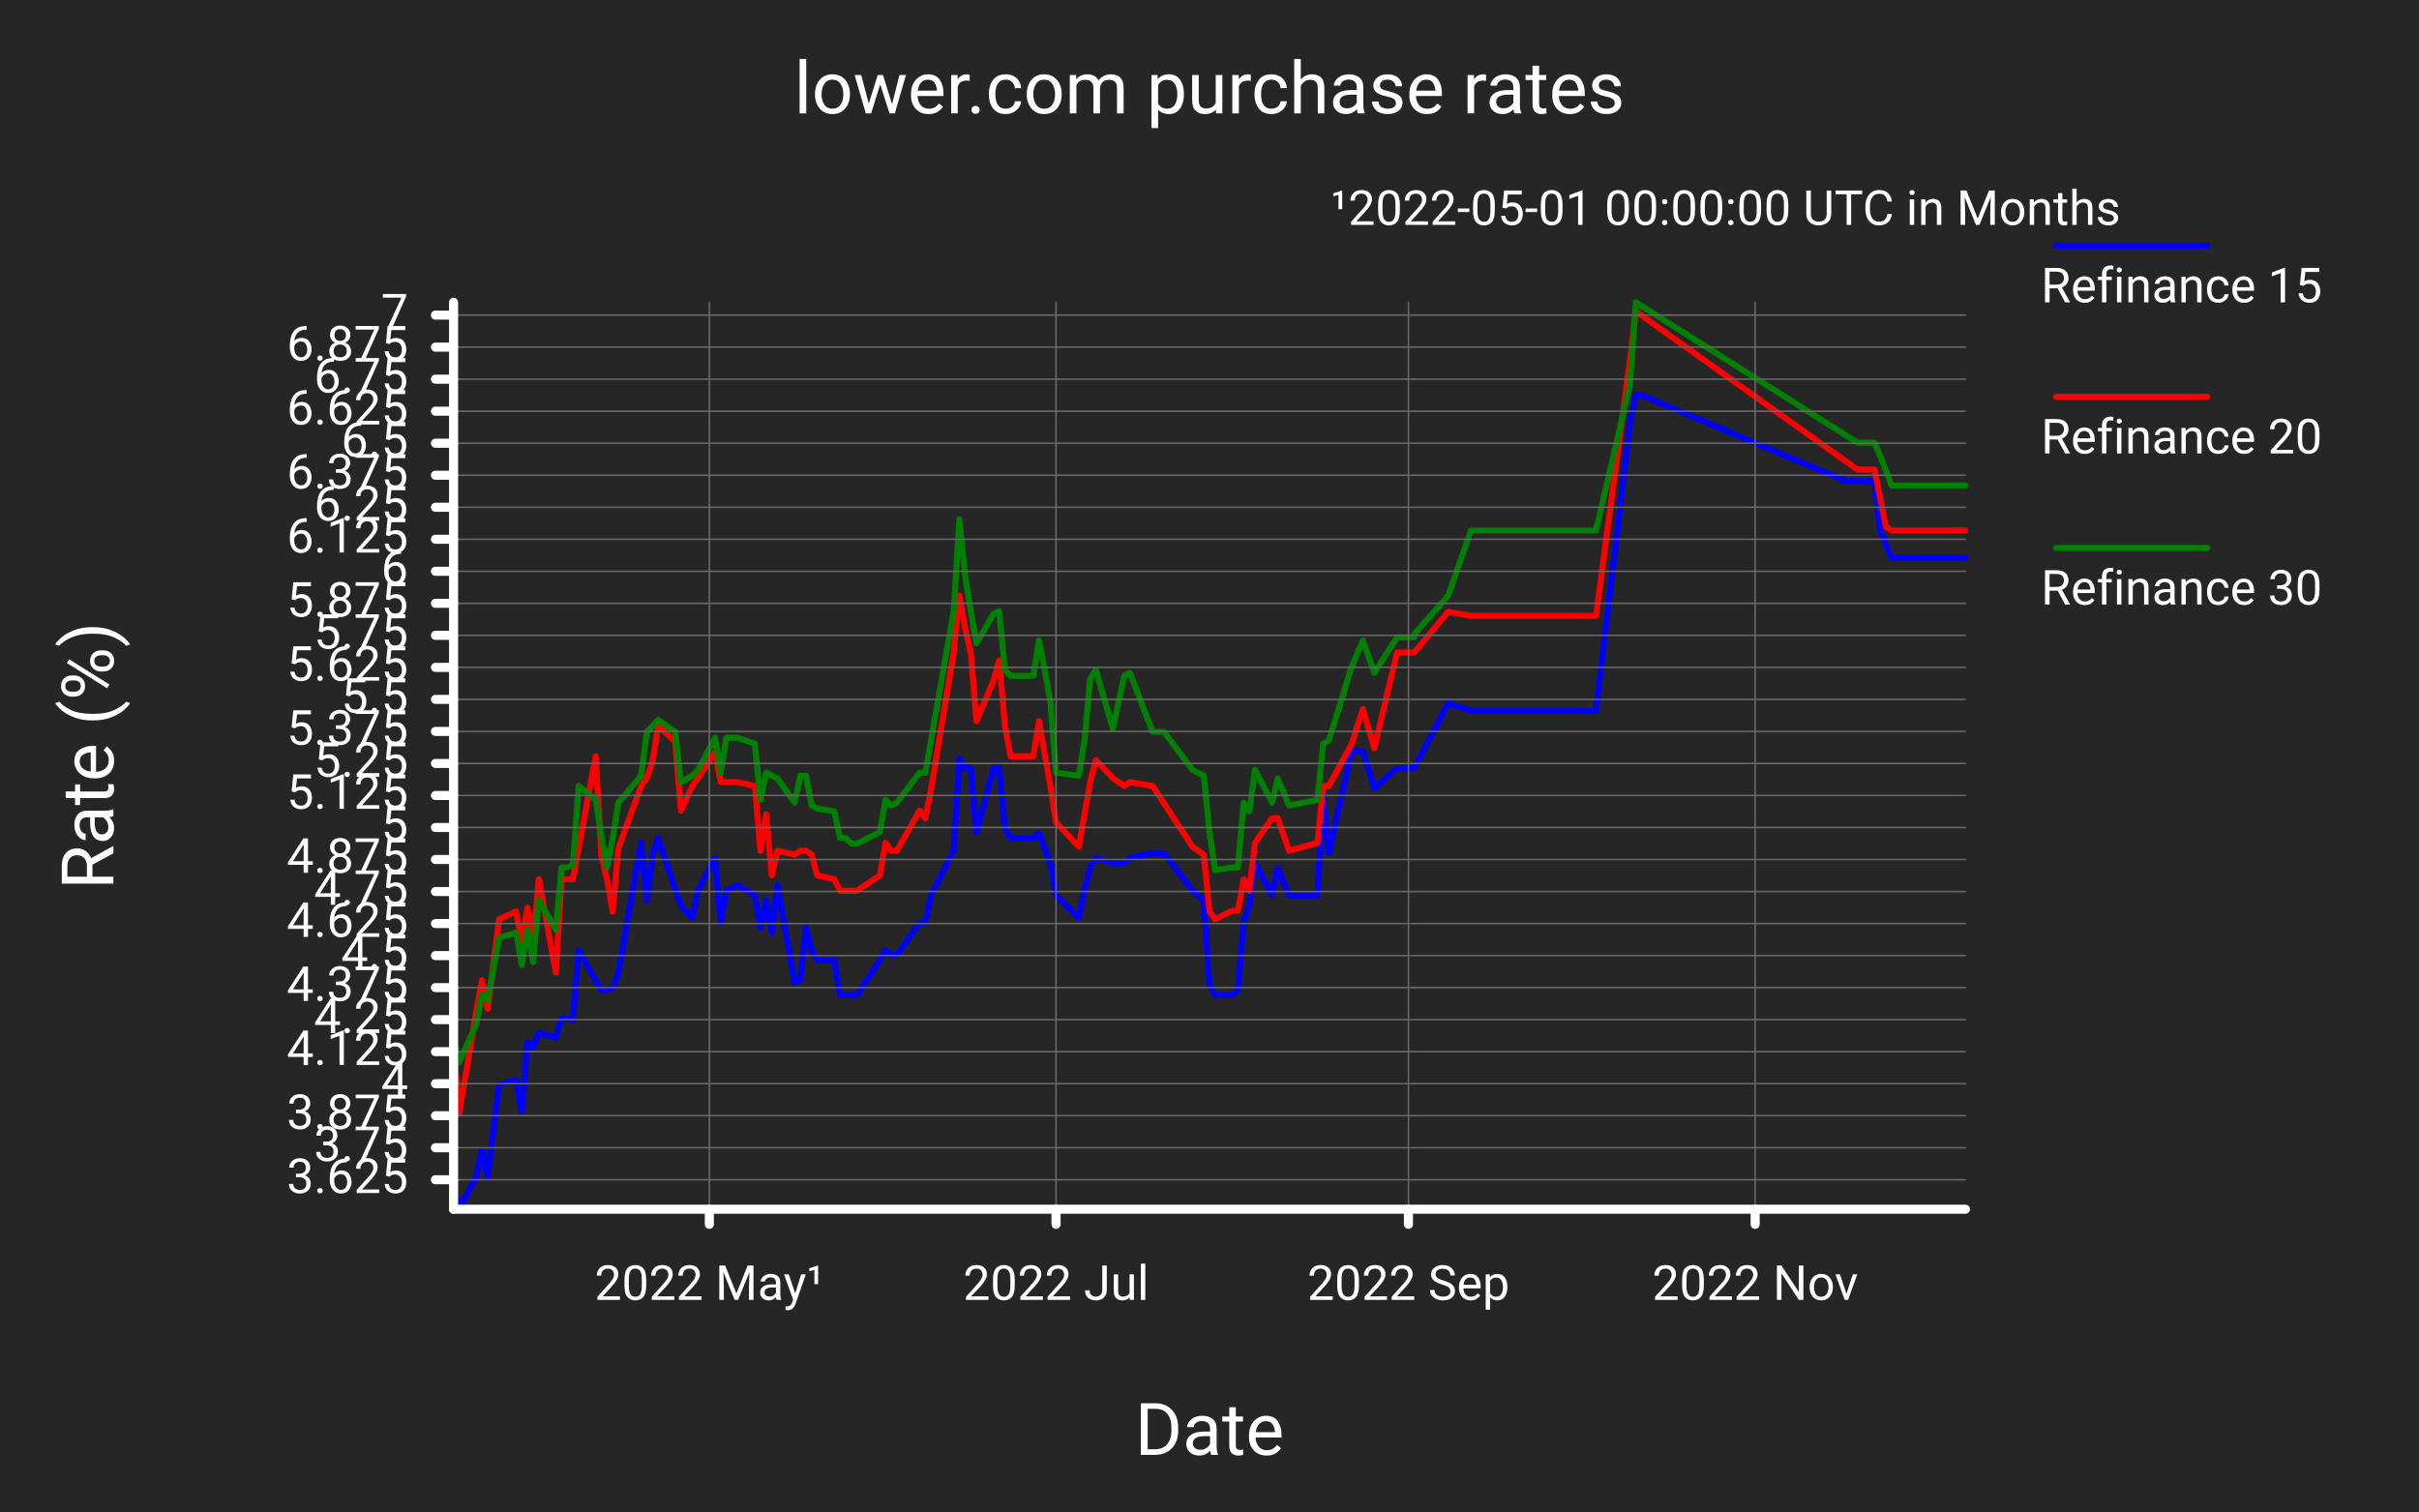
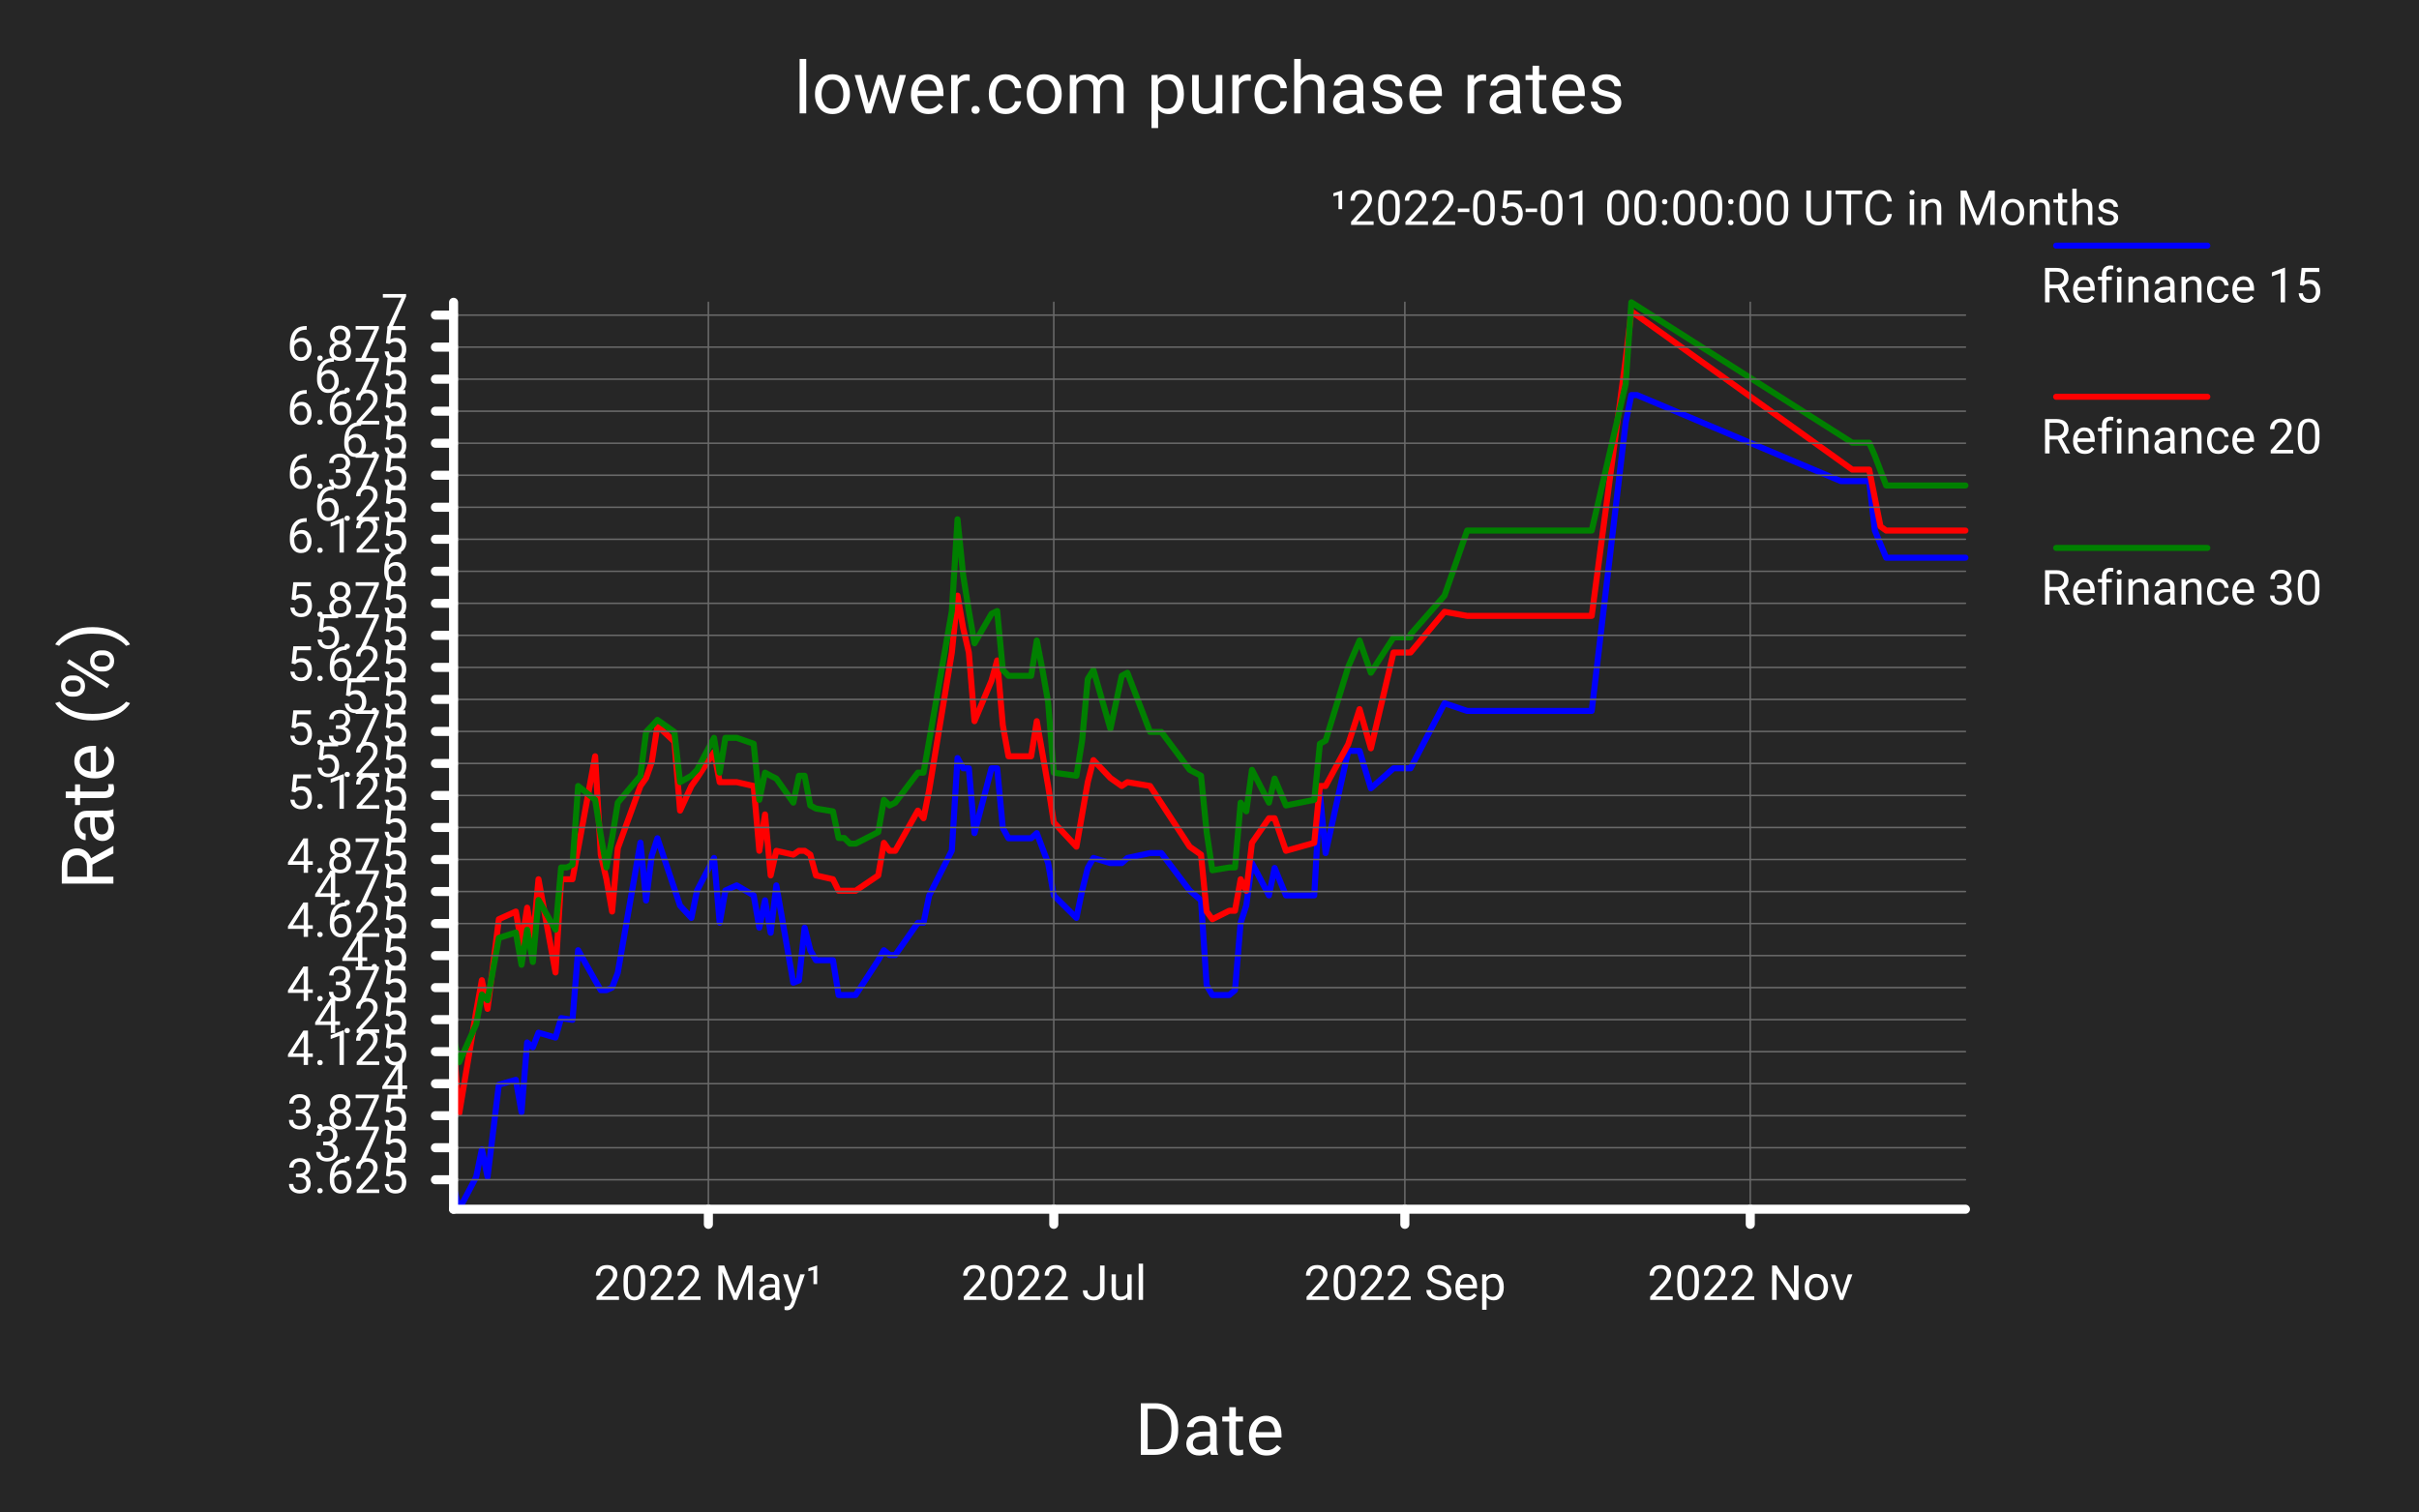
<svg xmlns="http://www.w3.org/2000/svg" class="poloto" width="800" height="500" viewBox="0 0 800 500">
  <style>.poloto{stroke-linecap:round;stroke-linejoin:round;font-family:Roboto,sans-serif;font-size:16px;}.poloto_background{fill:#262626;}.poloto_scatter{stroke-width:7}.poloto_tick_line{stroke:dimgray;stroke-width:0.5}.poloto_line{stroke-width:2}.poloto_text{fill: white;}.poloto_axis_lines{stroke: white;stroke-width:3;fill:none;stroke-dasharray:none}.poloto_title{font-size:24px;dominant-baseline:start;text-anchor:middle;}.poloto_xname{font-size:24px;dominant-baseline:start;text-anchor:middle;}.poloto_yname{font-size:24px;dominant-baseline:start;text-anchor:middle;}.poloto0stroke{stroke:blue;}.poloto1stroke{stroke:red;}.poloto2stroke{stroke:green;}.poloto3stroke{stroke:gold;}.poloto4stroke{stroke:aqua;}.poloto5stroke{stroke:lime;}.poloto6stroke{stroke:orange;}.poloto7stroke{stroke:chocolate;}.poloto0fill{fill:blue;}.poloto1fill{fill:red;}.poloto2fill{fill:green;}.poloto3fill{fill:gold;}.poloto4fill{fill:aqua;}.poloto5fill{fill:lime;}.poloto6fill{fill:orange;}.poloto7fill{fill:chocolate;}</style>
  <circle r="1e5" class="poloto_background" />
  <text class="poloto_text poloto_legend_text" x="675" y="100">Refinance 15</text>
  <line class="poloto_line poloto_legend_icon poloto0stroke poloto0legend" stroke="black" x1="680" x2="730" y1="81.25" y2="81.25" />
-   <path class="poloto_line poloto0stroke" fill="none" stroke="black" d=" M 150.00 392.46 L 151.88 400.00 L 157.52 389.32 L 159.40 380.17 L 161.28 389.32 L 161.28 389.32 L 165.04 358.81 L 170.68 357.20 L 172.56 367.88 L 174.44 344.83 L 176.32 346.44 L 178.20 341.61 L 183.83 343.22 L 185.71 336.78 L 185.71 336.78 L 189.47 337.37 L 191.35 314.32 L 196.99 324.32 L 198.87 327.54 L 200.75 327.54 L 202.63 326.69 L 204.51 321.78 L 212.03 278.73 L 213.91 297.88 L 215.79 283.05 L 217.67 277.29 L 217.67 277.29 L 225.19 299.58 L 228.95 303.64 L 230.83 294.58 L 236.47 283.81 L 238.35 305.25 L 240.23 294.58 L 240.23 294.58 L 243.98 292.88 L 249.62 296.19 L 251.50 306.86 L 251.50 306.86 L 253.38 297.80 L 255.26 308.56 L 257.14 292.88 L 262.78 325.08 L 264.66 324.32 L 266.54 306.86 L 266.54 306.86 L 268.42 314.32 L 270.30 317.63 L 275.94 317.63 L 277.82 329.15 L 279.70 329.15 L 281.58 329.15 L 283.46 329.15 L 290.98 317.63 L 292.86 314.32 L 294.74 315.93 L 296.62 315.93 L 296.62 315.93 L 304.14 305.25 L 306.02 305.25 L 307.89 296.19 L 315.41 281.36 L 317.29 250.76 L 319.17 254.15 L 321.05 254.15 L 322.93 275.59 L 328.57 254.15 L 330.45 254.15 L 332.33 273.90 L 334.21 277.29 L 341.73 277.29 L 343.61 275.59 L 345.49 280.59 L 347.37 285.51 L 349.25 296.19 L 356.77 303.64 L 358.65 294.58 L 360.53 287.12 L 362.41 283.81 L 368.05 285.51 L 371.80 285.51 L 373.68 283.81 L 381.20 282.20 L 381.20 282.20 L 381.20 282.20 L 381.20 282.20 L 381.20 282.20 L 381.20 282.20 L 384.96 282.20 L 384.96 282.20 L 384.96 282.20 L 384.96 282.20 L 384.96 282.20 L 384.96 282.20 L 394.36 294.58 L 398.12 297.80 L 400.00 325.93 L 401.88 329.15 L 407.52 329.15 L 409.40 327.54 L 411.28 305.25 L 413.16 299.49 L 415.04 285.51 L 420.68 296.19 L 420.68 296.19 L 422.56 287.12 L 426.32 296.19 L 426.32 296.19 L 435.71 296.19 L 437.59 262.46 L 439.47 282.20 L 446.99 248.39 L 450.75 248.39 L 450.75 248.39 L 454.51 260.76 L 462.03 254.15 L 462.03 254.15 L 462.03 254.15 L 462.03 254.15 L 462.03 254.15 L 462.03 254.15 L 462.03 254.15 L 462.03 254.15 L 462.03 254.15 L 467.67 254.15 L 478.95 232.63 L 486.47 235.17 L 486.47 235.17 L 492.11 235.17 L 499.62 235.17 L 501.50 235.17 L 501.50 235.17 L 501.50 235.17 L 501.50 235.17 L 501.50 235.17 L 525.94 235.17 L 527.82 235.17 L 539.10 139.75 L 540.98 130.68 L 542.86 130.68 L 610.53 159.15 L 618.05 159.15 L 619.92 159.15 L 621.80 175.51 L 625.56 184.49 L 625.56 184.49 L 633.08 184.49 L 634.96 184.49 L 636.84 184.49 L 638.72 184.49 L 644.36 184.49 L 646.24 184.49 L 650.00 184.49" />
+   <path class="poloto_line poloto0stroke" fill="none" stroke="black" d=" M 150.00 392.46 L 151.87 400.00 L 157.49 389.32 L 159.36 380.17 L 161.24 389.32 L 161.24 389.32 L 164.98 358.81 L 170.60 357.20 L 172.47 367.88 L 174.34 344.83 L 176.22 346.44 L 178.09 341.61 L 183.71 343.22 L 185.58 336.78 L 185.58 336.78 L 189.33 337.37 L 191.20 314.32 L 196.82 324.32 L 198.69 327.54 L 200.56 327.54 L 202.43 326.69 L 204.31 321.78 L 211.80 278.73 L 213.67 297.88 L 215.54 283.05 L 217.42 277.29 L 217.42 277.29 L 224.91 299.58 L 228.65 303.64 L 230.52 294.58 L 236.14 283.81 L 238.01 305.25 L 239.89 294.58 L 239.89 294.58 L 243.63 292.88 L 249.25 296.19 L 251.12 306.86 L 251.12 306.86 L 253.00 297.80 L 254.87 308.56 L 256.74 292.88 L 262.36 325.08 L 264.23 324.32 L 266.10 306.86 L 266.10 306.86 L 267.98 314.32 L 269.85 317.63 L 275.47 317.63 L 277.34 329.15 L 279.21 329.15 L 281.09 329.15 L 282.96 329.15 L 290.45 317.63 L 292.32 314.32 L 294.19 315.93 L 296.07 315.93 L 296.07 315.93 L 303.56 305.25 L 305.43 305.25 L 307.30 296.19 L 314.79 281.36 L 316.67 250.76 L 318.54 254.15 L 320.41 254.15 L 322.28 275.59 L 327.90 254.15 L 329.78 254.15 L 331.65 273.90 L 333.52 277.29 L 341.01 277.29 L 342.88 275.59 L 344.76 280.59 L 346.63 285.51 L 348.50 296.19 L 355.99 303.64 L 357.87 294.58 L 359.74 287.12 L 361.61 283.81 L 367.23 285.51 L 370.97 285.51 L 372.85 283.81 L 380.34 282.20 L 380.34 282.20 L 380.34 282.20 L 380.34 282.20 L 380.34 282.20 L 380.34 282.20 L 384.08 282.20 L 384.08 282.20 L 384.08 282.20 L 384.08 282.20 L 384.08 282.20 L 384.08 282.20 L 393.45 294.58 L 397.19 297.80 L 399.06 325.93 L 400.94 329.15 L 406.55 329.15 L 408.43 327.54 L 410.30 305.25 L 412.17 299.49 L 414.04 285.51 L 419.66 296.19 L 419.66 296.19 L 421.54 287.12 L 425.28 296.19 L 425.28 296.19 L 434.64 296.19 L 436.52 262.46 L 438.39 282.20 L 445.88 248.39 L 449.63 248.39 L 449.63 248.39 L 453.37 260.76 L 460.86 254.15 L 460.86 254.15 L 460.86 254.15 L 460.86 254.15 L 460.86 254.15 L 460.86 254.15 L 460.86 254.15 L 460.86 254.15 L 460.86 254.15 L 466.48 254.15 L 477.72 232.63 L 485.21 235.17 L 485.21 235.17 L 490.82 235.17 L 498.31 235.17 L 500.19 235.17 L 500.19 235.17 L 500.19 235.17 L 500.19 235.17 L 500.19 235.17 L 524.53 235.17 L 526.40 235.17 L 537.64 139.75 L 539.51 130.68 L 541.39 130.68 L 608.80 159.15 L 616.29 159.15 L 618.16 159.15 L 620.04 175.51 L 623.78 184.49 L 623.78 184.49 L 631.27 184.49 L 633.15 184.49 L 635.02 184.49 L 636.89 184.49 L 642.51 184.49 L 644.38 184.49 L 648.13 184.49 L 650.00 184.49" />
  <text class="poloto_text poloto_legend_text" x="675" y="150">Refinance 20</text>
  <line class="poloto_line poloto_legend_icon poloto1stroke poloto1legend" stroke="black" x1="680" x2="730" y1="131.25" y2="131.25" />
-   <path class="poloto_line poloto1stroke" fill="none" stroke="black" d=" M 150.00 345.68 L 151.88 368.31 L 157.52 334.58 L 159.40 324.24 L 161.28 333.73 L 161.28 333.73 L 165.04 304.07 L 170.68 301.53 L 172.56 312.29 L 174.44 300.25 L 176.32 311.02 L 178.20 290.85 L 183.83 321.69 L 185.71 290.85 L 185.71 290.85 L 189.47 290.85 L 189.47 290.85 L 196.99 250.17 L 198.87 282.71 L 200.75 290.85 L 202.63 301.53 L 204.51 280.59 L 212.03 260.00 L 213.91 257.37 L 215.79 252.12 L 217.67 240.08 L 223.31 245.34 L 225.19 268.14 L 228.95 260.00 L 230.83 257.37 L 236.47 248.81 L 238.35 258.73 L 240.23 258.73 L 240.23 258.73 L 243.98 258.73 L 249.62 260.00 L 251.50 281.44 L 251.50 281.44 L 253.38 269.41 L 255.26 289.58 L 257.14 281.44 L 262.78 282.71 L 264.66 281.44 L 266.54 281.44 L 266.54 281.44 L 268.42 282.71 L 270.30 289.58 L 275.94 290.85 L 277.82 294.66 L 279.70 294.66 L 281.58 294.66 L 283.46 294.66 L 290.98 289.58 L 292.86 278.81 L 294.74 281.44 L 296.62 281.44 L 296.62 281.44 L 304.14 268.14 L 306.02 270.68 L 307.89 261.27 L 315.41 215.85 L 317.29 197.03 L 319.17 207.80 L 321.05 215.85 L 322.93 238.56 L 328.57 225.17 L 330.45 218.47 L 332.33 239.92 L 334.21 250.17 L 341.73 250.17 L 343.61 238.56 L 345.49 249.32 L 347.37 260.00 L 349.25 272.03 L 356.77 280.08 L 358.65 269.41 L 360.53 258.73 L 362.41 251.44 L 368.05 257.37 L 371.80 260.00 L 373.68 258.73 L 381.20 260.00 L 381.20 260.00 L 381.20 260.00 L 381.20 260.00 L 381.20 260.00 L 381.20 260.00 L 381.20 260.00 L 381.20 260.00 L 381.20 260.00 L 381.20 260.00 L 381.20 260.00 L 381.20 260.00 L 394.36 280.08 L 398.12 282.71 L 400.00 301.53 L 401.88 304.07 L 407.52 301.27 L 409.40 301.27 L 411.28 290.85 L 413.16 294.66 L 415.04 278.81 L 420.68 270.68 L 420.68 270.68 L 422.56 270.68 L 426.32 281.44 L 426.32 281.44 L 435.71 278.81 L 437.59 260.00 L 439.47 260.00 L 446.99 246.19 L 450.75 234.58 L 450.75 234.58 L 454.51 247.54 L 462.03 215.85 L 462.03 215.85 L 462.03 215.85 L 462.03 215.85 L 462.03 215.85 L 462.03 215.85 L 462.03 215.85 L 462.03 215.85 L 462.03 215.85 L 467.67 215.85 L 478.95 202.37 L 486.47 203.73 L 490.23 203.73 L 492.11 203.73 L 492.11 203.73 L 501.50 203.73 L 503.38 203.73 L 503.38 203.73 L 503.38 203.73 L 503.38 203.73 L 525.94 203.73 L 527.82 203.73 L 539.10 118.81 L 540.98 102.97 L 540.98 102.97 L 614.29 155.34 L 618.05 155.34 L 619.92 155.34 L 623.68 174.15 L 625.56 175.51 L 625.56 175.51 L 633.08 175.51 L 634.96 175.51 L 636.84 175.51 L 638.72 175.51 L 644.36 175.51 L 646.24 175.51 L 650.00 175.51" />
+   <path class="poloto_line poloto1stroke" fill="none" stroke="black" d=" M 150.00 345.68 L 151.87 368.31 L 157.49 334.58 L 159.36 324.24 L 161.24 333.73 L 161.24 333.73 L 164.98 304.07 L 170.60 301.53 L 172.47 312.29 L 174.34 300.25 L 176.22 311.02 L 178.09 290.85 L 183.71 321.69 L 185.58 290.85 L 185.58 290.85 L 189.33 290.85 L 189.33 290.85 L 196.82 250.17 L 198.69 282.71 L 200.56 290.85 L 202.43 301.53 L 204.31 280.59 L 211.80 260.00 L 213.67 257.37 L 215.54 252.12 L 217.42 240.08 L 223.03 245.34 L 224.91 268.14 L 228.65 260.00 L 230.52 257.37 L 236.14 248.81 L 238.01 258.73 L 239.89 258.73 L 239.89 258.73 L 243.63 258.73 L 249.25 260.00 L 251.12 281.44 L 251.12 281.44 L 253.00 269.41 L 254.87 289.58 L 256.74 281.44 L 262.36 282.71 L 264.23 281.44 L 266.10 281.44 L 266.10 281.44 L 267.98 282.71 L 269.85 289.58 L 275.47 290.85 L 277.34 294.66 L 279.21 294.66 L 281.09 294.66 L 282.96 294.66 L 290.45 289.58 L 292.32 278.81 L 294.19 281.44 L 296.07 281.44 L 296.07 281.44 L 303.56 268.14 L 305.43 270.68 L 307.30 261.27 L 314.79 215.85 L 316.67 197.03 L 318.54 207.80 L 320.41 215.85 L 322.28 238.56 L 327.90 225.17 L 329.78 218.47 L 331.65 239.92 L 333.52 250.17 L 341.01 250.17 L 342.88 238.56 L 344.76 249.32 L 346.63 260.00 L 348.50 272.03 L 355.99 280.08 L 357.87 269.41 L 359.74 258.73 L 361.61 251.44 L 367.23 257.37 L 370.97 260.00 L 372.85 258.73 L 380.34 260.00 L 380.34 260.00 L 380.34 260.00 L 380.34 260.00 L 380.34 260.00 L 380.34 260.00 L 380.34 260.00 L 380.34 260.00 L 380.34 260.00 L 380.34 260.00 L 380.34 260.00 L 380.34 260.00 L 393.45 280.08 L 397.19 282.71 L 399.06 301.53 L 400.94 304.07 L 406.55 301.27 L 408.43 301.27 L 410.30 290.85 L 412.17 294.66 L 414.04 278.81 L 419.66 270.68 L 419.66 270.68 L 421.54 270.68 L 425.28 281.44 L 425.28 281.44 L 434.64 278.81 L 436.52 260.00 L 438.39 260.00 L 445.88 246.19 L 449.63 234.58 L 449.63 234.58 L 453.37 247.54 L 460.86 215.85 L 460.86 215.85 L 460.86 215.85 L 460.86 215.85 L 460.86 215.85 L 460.86 215.85 L 460.86 215.85 L 460.86 215.85 L 460.86 215.85 L 466.48 215.85 L 477.72 202.37 L 485.21 203.73 L 488.95 203.73 L 490.82 203.73 L 490.82 203.73 L 500.19 203.73 L 502.06 203.73 L 502.06 203.73 L 502.06 203.73 L 502.06 203.73 L 524.53 203.73 L 526.40 203.73 L 537.64 118.81 L 539.51 102.97 L 539.51 102.97 L 612.55 155.34 L 616.29 155.34 L 618.16 155.34 L 621.91 174.15 L 623.78 175.51 L 623.78 175.51 L 631.27 175.51 L 633.15 175.51 L 635.02 175.51 L 636.89 175.51 L 642.51 175.51 L 644.38 175.51 L 648.13 175.51 L 650.00 175.51" />
  <text class="poloto_text poloto_legend_text" x="675" y="200">Refinance 30</text>
  <line class="poloto_line poloto_legend_icon poloto2stroke poloto2legend" stroke="black" x1="680" x2="730" y1="181.25" y2="181.25" />
-   <path class="poloto_line poloto2stroke" fill="none" stroke="black" d=" M 150.00 343.31 L 151.88 351.36 L 157.52 338.81 L 159.40 328.98 L 161.28 330.85 L 161.28 330.85 L 165.04 310.25 L 170.68 308.47 L 172.56 319.15 L 174.44 307.54 L 176.32 318.22 L 178.20 297.71 L 183.83 307.54 L 185.71 286.95 L 187.59 286.95 L 189.47 286.02 L 191.35 260.00 L 196.99 264.58 L 198.87 276.27 L 200.75 286.95 L 202.63 277.20 L 204.51 265.51 L 212.03 256.61 L 213.91 242.12 L 215.79 240.17 L 217.67 238.14 L 223.31 242.12 L 225.19 258.73 L 228.95 256.61 L 230.83 254.66 L 236.47 244.07 L 238.35 255.59 L 240.23 244.07 L 240.23 244.07 L 243.98 244.07 L 249.62 246.02 L 251.50 264.58 L 251.50 264.58 L 253.38 255.59 L 255.26 256.61 L 257.14 257.54 L 262.78 265.51 L 264.66 256.61 L 266.54 256.61 L 266.54 256.61 L 268.42 266.44 L 270.30 267.46 L 275.94 268.39 L 277.82 277.20 L 279.70 277.20 L 281.58 279.07 L 283.46 279.07 L 290.98 275.25 L 292.86 264.58 L 294.74 266.44 L 296.62 265.51 L 296.62 265.51 L 304.14 255.59 L 306.02 255.59 L 307.89 245.00 L 315.41 202.12 L 317.29 171.78 L 319.17 190.34 L 321.05 202.12 L 322.93 212.80 L 328.57 203.05 L 330.45 202.12 L 332.33 221.61 L 334.21 223.56 L 341.73 223.56 L 343.61 211.86 L 345.49 221.61 L 347.37 232.29 L 349.25 255.59 L 356.77 256.61 L 358.65 245.00 L 360.53 224.58 L 362.41 221.61 L 368.05 241.10 L 371.80 223.56 L 373.68 222.54 L 381.20 242.12 L 381.20 242.12 L 381.20 242.12 L 381.20 242.12 L 381.20 242.12 L 381.20 242.12 L 384.96 242.12 L 384.96 242.12 L 384.96 242.12 L 384.96 242.12 L 384.96 242.12 L 384.96 242.12 L 394.36 254.66 L 398.12 256.61 L 400.00 275.25 L 401.88 287.88 L 407.52 286.95 L 409.40 286.95 L 411.28 265.51 L 413.16 268.39 L 415.04 254.66 L 420.68 265.51 L 420.68 265.51 L 422.56 257.54 L 426.32 266.44 L 426.32 266.44 L 435.71 264.58 L 437.59 246.02 L 439.47 245.00 L 446.99 220.59 L 450.75 211.86 L 450.75 211.86 L 454.51 222.54 L 462.03 210.85 L 462.03 210.85 L 462.03 210.85 L 462.03 210.85 L 462.03 210.85 L 462.03 210.85 L 462.03 210.85 L 462.03 210.85 L 467.67 210.85 L 467.67 209.83 L 478.95 197.03 L 486.47 175.51 L 486.47 175.51 L 492.11 175.51 L 492.11 175.51 L 501.50 175.51 L 503.38 175.51 L 503.38 175.51 L 503.38 175.51 L 503.38 175.51 L 525.94 175.51 L 527.82 175.51 L 539.10 127.03 L 540.98 100.00 L 540.98 100.00 L 614.29 146.44 L 618.05 146.44 L 619.92 146.44 L 621.80 150.76 L 625.56 160.59 L 625.56 160.59 L 633.08 160.59 L 634.96 160.59 L 636.84 160.59 L 638.72 160.59 L 644.36 160.59 L 646.24 160.59 L 650.00 160.59" />
+   <path class="poloto_line poloto2stroke" fill="none" stroke="black" d=" M 150.00 343.31 L 151.87 351.36 L 157.49 338.81 L 159.36 328.98 L 161.24 330.85 L 161.24 330.85 L 164.98 310.25 L 170.60 308.47 L 172.47 319.15 L 174.34 307.54 L 176.22 318.22 L 178.09 297.71 L 183.71 307.54 L 185.58 286.95 L 187.45 286.95 L 189.33 286.02 L 191.20 260.00 L 196.82 264.58 L 198.69 276.27 L 200.56 286.95 L 202.43 277.20 L 204.31 265.51 L 211.80 256.61 L 213.67 242.12 L 215.54 240.17 L 217.42 238.14 L 223.03 242.12 L 224.91 258.73 L 228.65 256.61 L 230.52 254.66 L 236.14 244.07 L 238.01 255.59 L 239.89 244.07 L 239.89 244.07 L 243.63 244.07 L 249.25 246.02 L 251.12 264.58 L 251.12 264.58 L 253.00 255.59 L 254.87 256.61 L 256.74 257.54 L 262.36 265.51 L 264.23 256.61 L 266.10 256.61 L 266.10 256.61 L 267.98 266.44 L 269.85 267.46 L 275.47 268.39 L 277.34 277.20 L 279.21 277.20 L 281.09 279.07 L 282.96 279.07 L 290.45 275.25 L 292.32 264.58 L 294.19 266.44 L 296.07 265.51 L 296.07 265.51 L 303.56 255.59 L 305.43 255.59 L 307.30 245.00 L 314.79 202.12 L 316.67 171.78 L 318.54 190.34 L 320.41 202.12 L 322.28 212.80 L 327.90 203.05 L 329.78 202.12 L 331.65 221.61 L 333.52 223.56 L 341.01 223.56 L 342.88 211.86 L 344.76 221.61 L 346.63 232.29 L 348.50 255.59 L 355.99 256.61 L 357.87 245.00 L 359.74 224.58 L 361.61 221.61 L 367.23 241.10 L 370.97 223.56 L 372.85 222.54 L 380.34 242.12 L 380.34 242.12 L 380.34 242.12 L 380.34 242.12 L 380.34 242.12 L 380.34 242.12 L 384.08 242.12 L 384.08 242.12 L 384.08 242.12 L 384.08 242.12 L 384.08 242.12 L 384.08 242.12 L 393.45 254.66 L 397.19 256.61 L 399.06 275.25 L 400.94 287.88 L 406.55 286.95 L 408.43 286.95 L 410.30 265.51 L 412.17 268.39 L 414.04 254.66 L 419.66 265.51 L 419.66 265.51 L 421.54 257.54 L 425.28 266.44 L 425.28 266.44 L 434.64 264.58 L 436.52 246.02 L 438.39 245.00 L 445.88 220.59 L 449.63 211.86 L 449.63 211.86 L 453.37 222.54 L 460.86 210.85 L 460.86 210.85 L 460.86 210.85 L 460.86 210.85 L 460.86 210.85 L 460.86 210.85 L 460.86 210.85 L 460.86 210.85 L 466.48 210.85 L 466.48 209.83 L 477.72 197.03 L 485.21 175.51 L 485.21 175.51 L 490.82 175.51 L 490.82 175.51 L 500.19 175.51 L 502.06 175.51 L 502.06 175.51 L 502.06 175.51 L 502.06 175.51 L 524.53 175.51 L 526.40 175.51 L 537.64 127.03 L 539.51 100.00 L 539.51 100.00 L 612.55 146.44 L 616.29 146.44 L 618.16 146.44 L 620.04 150.76 L 623.78 160.59 L 623.78 160.59 L 631.27 160.59 L 633.15 160.59 L 635.02 160.59 L 636.89 160.59 L 642.51 160.59 L 644.38 160.59 L 648.13 160.59 L 650.00 160.59" />
  <text class="poloto_labels poloto_text poloto_title" x="400" y="37.5">lower.com purchase rates</text>
  <text class="poloto_labels poloto_text poloto_xname" x="400" y="481.25">Date</text>
  <text class="poloto_labels poloto_text poloto_yname" transform="rotate(-90,37.5,250)" x="37.5" y="250">Rate (%)</text>
  <text class="poloto_tick_labels poloto_text" dominant-baseline="middle" text-anchor="start" x="150" y="70" />
  <line class="poloto_axis_lines" stroke="black" x1="150" x2="144" y1="390.254" y2="390.254" />
  <line class="poloto_tick_line" stroke="black" x1="150" x2="650" y1="390.254" y2="390.254" />
  <text class="poloto_tick_labels poloto_text" dominant-baseline="middle" text-anchor="end" x="135" y="390.254">3.625</text>
  <line class="poloto_axis_lines" stroke="black" x1="150" x2="144" y1="379.661" y2="379.661" />
  <line class="poloto_tick_line" stroke="black" x1="150" x2="650" y1="379.661" y2="379.661" />
  <text class="poloto_tick_labels poloto_text" dominant-baseline="middle" text-anchor="end" x="135" y="379.661">3.75</text>
  <line class="poloto_axis_lines" stroke="black" x1="150" x2="144" y1="369.068" y2="369.068" />
  <line class="poloto_tick_line" stroke="black" x1="150" x2="650" y1="369.068" y2="369.068" />
  <text class="poloto_tick_labels poloto_text" dominant-baseline="middle" text-anchor="end" x="135" y="369.068">3.875</text>
  <line class="poloto_axis_lines" stroke="black" x1="150" x2="144" y1="358.475" y2="358.475" />
  <line class="poloto_tick_line" stroke="black" x1="150" x2="650" y1="358.475" y2="358.475" />
  <text class="poloto_tick_labels poloto_text" dominant-baseline="middle" text-anchor="end" x="135" y="358.475">4</text>
  <line class="poloto_axis_lines" stroke="black" x1="150" x2="144" y1="347.881" y2="347.881" />
  <line class="poloto_tick_line" stroke="black" x1="150" x2="650" y1="347.881" y2="347.881" />
  <text class="poloto_tick_labels poloto_text" dominant-baseline="middle" text-anchor="end" x="135" y="347.881">4.125</text>
  <line class="poloto_axis_lines" stroke="black" x1="150" x2="144" y1="337.288" y2="337.288" />
  <line class="poloto_tick_line" stroke="black" x1="150" x2="650" y1="337.288" y2="337.288" />
  <text class="poloto_tick_labels poloto_text" dominant-baseline="middle" text-anchor="end" x="135" y="337.288">4.25</text>
  <line class="poloto_axis_lines" stroke="black" x1="150" x2="144" y1="326.695" y2="326.695" />
  <line class="poloto_tick_line" stroke="black" x1="150" x2="650" y1="326.695" y2="326.695" />
  <text class="poloto_tick_labels poloto_text" dominant-baseline="middle" text-anchor="end" x="135" y="326.695">4.375</text>
  <line class="poloto_axis_lines" stroke="black" x1="150" x2="144" y1="316.102" y2="316.102" />
  <line class="poloto_tick_line" stroke="black" x1="150" x2="650" y1="316.102" y2="316.102" />
  <text class="poloto_tick_labels poloto_text" dominant-baseline="middle" text-anchor="end" x="135" y="316.102">4.5</text>
  <line class="poloto_axis_lines" stroke="black" x1="150" x2="144" y1="305.508" y2="305.508" />
  <line class="poloto_tick_line" stroke="black" x1="150" x2="650" y1="305.508" y2="305.508" />
  <text class="poloto_tick_labels poloto_text" dominant-baseline="middle" text-anchor="end" x="135" y="305.508">4.625</text>
  <line class="poloto_axis_lines" stroke="black" x1="150" x2="144" y1="294.915" y2="294.915" />
  <line class="poloto_tick_line" stroke="black" x1="150" x2="650" y1="294.915" y2="294.915" />
  <text class="poloto_tick_labels poloto_text" dominant-baseline="middle" text-anchor="end" x="135" y="294.915">4.75</text>
  <line class="poloto_axis_lines" stroke="black" x1="150" x2="144" y1="284.322" y2="284.322" />
  <line class="poloto_tick_line" stroke="black" x1="150" x2="650" y1="284.322" y2="284.322" />
  <text class="poloto_tick_labels poloto_text" dominant-baseline="middle" text-anchor="end" x="135" y="284.322">4.875</text>
  <line class="poloto_axis_lines" stroke="black" x1="150" x2="144" y1="273.729" y2="273.729" />
  <line class="poloto_tick_line" stroke="black" x1="150" x2="650" y1="273.729" y2="273.729" />
  <text class="poloto_tick_labels poloto_text" dominant-baseline="middle" text-anchor="end" x="135" y="273.729">5</text>
  <line class="poloto_axis_lines" stroke="black" x1="150" x2="144" y1="263.136" y2="263.136" />
  <line class="poloto_tick_line" stroke="black" x1="150" x2="650" y1="263.136" y2="263.136" />
  <text class="poloto_tick_labels poloto_text" dominant-baseline="middle" text-anchor="end" x="135" y="263.136">5.125</text>
  <line class="poloto_axis_lines" stroke="black" x1="150" x2="144" y1="252.542" y2="252.542" />
  <line class="poloto_tick_line" stroke="black" x1="150" x2="650" y1="252.542" y2="252.542" />
  <text class="poloto_tick_labels poloto_text" dominant-baseline="middle" text-anchor="end" x="135" y="252.542">5.25</text>
  <line class="poloto_axis_lines" stroke="black" x1="150" x2="144" y1="241.949" y2="241.949" />
  <line class="poloto_tick_line" stroke="black" x1="150" x2="650" y1="241.949" y2="241.949" />
  <text class="poloto_tick_labels poloto_text" dominant-baseline="middle" text-anchor="end" x="135" y="241.949">5.375</text>
  <line class="poloto_axis_lines" stroke="black" x1="150" x2="144" y1="231.356" y2="231.356" />
  <line class="poloto_tick_line" stroke="black" x1="150" x2="650" y1="231.356" y2="231.356" />
  <text class="poloto_tick_labels poloto_text" dominant-baseline="middle" text-anchor="end" x="135" y="231.356">5.5</text>
  <line class="poloto_axis_lines" stroke="black" x1="150" x2="144" y1="220.763" y2="220.763" />
  <line class="poloto_tick_line" stroke="black" x1="150" x2="650" y1="220.763" y2="220.763" />
  <text class="poloto_tick_labels poloto_text" dominant-baseline="middle" text-anchor="end" x="135" y="220.763">5.625</text>
  <line class="poloto_axis_lines" stroke="black" x1="150" x2="144" y1="210.169" y2="210.169" />
  <line class="poloto_tick_line" stroke="black" x1="150" x2="650" y1="210.169" y2="210.169" />
  <text class="poloto_tick_labels poloto_text" dominant-baseline="middle" text-anchor="end" x="135" y="210.169">5.75</text>
  <line class="poloto_axis_lines" stroke="black" x1="150" x2="144" y1="199.576" y2="199.576" />
  <line class="poloto_tick_line" stroke="black" x1="150" x2="650" y1="199.576" y2="199.576" />
  <text class="poloto_tick_labels poloto_text" dominant-baseline="middle" text-anchor="end" x="135" y="199.576">5.875</text>
  <line class="poloto_axis_lines" stroke="black" x1="150" x2="144" y1="188.983" y2="188.983" />
  <line class="poloto_tick_line" stroke="black" x1="150" x2="650" y1="188.983" y2="188.983" />
  <text class="poloto_tick_labels poloto_text" dominant-baseline="middle" text-anchor="end" x="135" y="188.983">6</text>
  <line class="poloto_axis_lines" stroke="black" x1="150" x2="144" y1="178.39" y2="178.39" />
  <line class="poloto_tick_line" stroke="black" x1="150" x2="650" y1="178.39" y2="178.39" />
  <text class="poloto_tick_labels poloto_text" dominant-baseline="middle" text-anchor="end" x="135" y="178.39">6.125</text>
  <line class="poloto_axis_lines" stroke="black" x1="150" x2="144" y1="167.797" y2="167.797" />
  <line class="poloto_tick_line" stroke="black" x1="150" x2="650" y1="167.797" y2="167.797" />
  <text class="poloto_tick_labels poloto_text" dominant-baseline="middle" text-anchor="end" x="135" y="167.797">6.25</text>
  <line class="poloto_axis_lines" stroke="black" x1="150" x2="144" y1="157.203" y2="157.203" />
  <line class="poloto_tick_line" stroke="black" x1="150" x2="650" y1="157.203" y2="157.203" />
  <text class="poloto_tick_labels poloto_text" dominant-baseline="middle" text-anchor="end" x="135" y="157.203">6.375</text>
  <line class="poloto_axis_lines" stroke="black" x1="150" x2="144" y1="146.61" y2="146.61" />
  <line class="poloto_tick_line" stroke="black" x1="150" x2="650" y1="146.61" y2="146.61" />
  <text class="poloto_tick_labels poloto_text" dominant-baseline="middle" text-anchor="end" x="135" y="146.61">6.5</text>
  <line class="poloto_axis_lines" stroke="black" x1="150" x2="144" y1="136.017" y2="136.017" />
  <line class="poloto_tick_line" stroke="black" x1="150" x2="650" y1="136.017" y2="136.017" />
  <text class="poloto_tick_labels poloto_text" dominant-baseline="middle" text-anchor="end" x="135" y="136.017">6.625</text>
  <line class="poloto_axis_lines" stroke="black" x1="150" x2="144" y1="125.424" y2="125.424" />
  <line class="poloto_tick_line" stroke="black" x1="150" x2="650" y1="125.424" y2="125.424" />
  <text class="poloto_tick_labels poloto_text" dominant-baseline="middle" text-anchor="end" x="135" y="125.424">6.75</text>
  <line class="poloto_axis_lines" stroke="black" x1="150" x2="144" y1="114.831" y2="114.831" />
  <line class="poloto_tick_line" stroke="black" x1="150" x2="650" y1="114.831" y2="114.831" />
  <text class="poloto_tick_labels poloto_text" dominant-baseline="middle" text-anchor="end" x="135" y="114.831">6.875</text>
  <line class="poloto_axis_lines" stroke="black" x1="150" x2="144" y1="104.237" y2="104.237" />
  <line class="poloto_tick_line" stroke="black" x1="150" x2="650" y1="104.237" y2="104.237" />
  <text class="poloto_tick_labels poloto_text" dominant-baseline="middle" text-anchor="end" x="135" y="104.237">7</text>
  <text class="poloto_tick_labels poloto_text" dominant-baseline="middle" text-anchor="start" x="440" y="70">¹2022-05-01 00:00:00 UTC in Months</text>
-   <line class="poloto_axis_lines" stroke="black" x1="234.586" x2="234.586" y1="400" y2="405" />
-   <line class="poloto_tick_line" stroke="black" x1="234.586" x2="234.586" y1="400" y2="100" />
-   <text class="poloto_tick_labels poloto_text" dominant-baseline="start" text-anchor="middle" x="234.586" y="430">2022 May¹</text>
-   <line class="poloto_axis_lines" stroke="black" x1="349.248" x2="349.248" y1="400" y2="405" />
-   <line class="poloto_tick_line" stroke="black" x1="349.248" x2="349.248" y1="400" y2="100" />
-   <text class="poloto_tick_labels poloto_text" dominant-baseline="start" text-anchor="middle" x="349.248" y="430">2022 Jul</text>
-   <line class="poloto_axis_lines" stroke="black" x1="465.789" x2="465.789" y1="400" y2="405" />
-   <line class="poloto_tick_line" stroke="black" x1="465.789" x2="465.789" y1="400" y2="100" />
-   <text class="poloto_tick_labels poloto_text" dominant-baseline="start" text-anchor="middle" x="465.789" y="430">2022 Sep</text>
-   <line class="poloto_axis_lines" stroke="black" x1="580.451" x2="580.451" y1="400" y2="405" />
-   <line class="poloto_tick_line" stroke="black" x1="580.451" x2="580.451" y1="400" y2="100" />
-   <text class="poloto_tick_labels poloto_text" dominant-baseline="start" text-anchor="middle" x="580.451" y="430">2022 Nov</text>
+   <line class="poloto_axis_lines" stroke="black" x1="234.27" x2="234.27" y1="400" y2="405" />
+   <line class="poloto_tick_line" stroke="black" x1="234.27" x2="234.27" y1="400" y2="100" />
+   <text class="poloto_tick_labels poloto_text" dominant-baseline="start" text-anchor="middle" x="234.27" y="430">2022 May¹</text>
+   <line class="poloto_axis_lines" stroke="black" x1="348.502" x2="348.502" y1="400" y2="405" />
+   <line class="poloto_tick_line" stroke="black" x1="348.502" x2="348.502" y1="400" y2="100" />
+   <text class="poloto_tick_labels poloto_text" dominant-baseline="start" text-anchor="middle" x="348.502" y="430">2022 Jul</text>
+   <line class="poloto_axis_lines" stroke="black" x1="464.607" x2="464.607" y1="400" y2="405" />
+   <line class="poloto_tick_line" stroke="black" x1="464.607" x2="464.607" y1="400" y2="100" />
+   <text class="poloto_tick_labels poloto_text" dominant-baseline="start" text-anchor="middle" x="464.607" y="430">2022 Sep</text>
+   <line class="poloto_axis_lines" stroke="black" x1="578.839" x2="578.839" y1="400" y2="405" />
+   <line class="poloto_tick_line" stroke="black" x1="578.839" x2="578.839" y1="400" y2="100" />
+   <text class="poloto_tick_labels poloto_text" dominant-baseline="start" text-anchor="middle" x="578.839" y="430">2022 Nov</text>
  <path stroke="black" fill="none" class="poloto_axis_lines" d=" M 150 400 L 650 400" />
  <path stroke="black" fill="none" class="poloto_axis_lines" d=" M 150 400 L 150 100" />
</svg>
